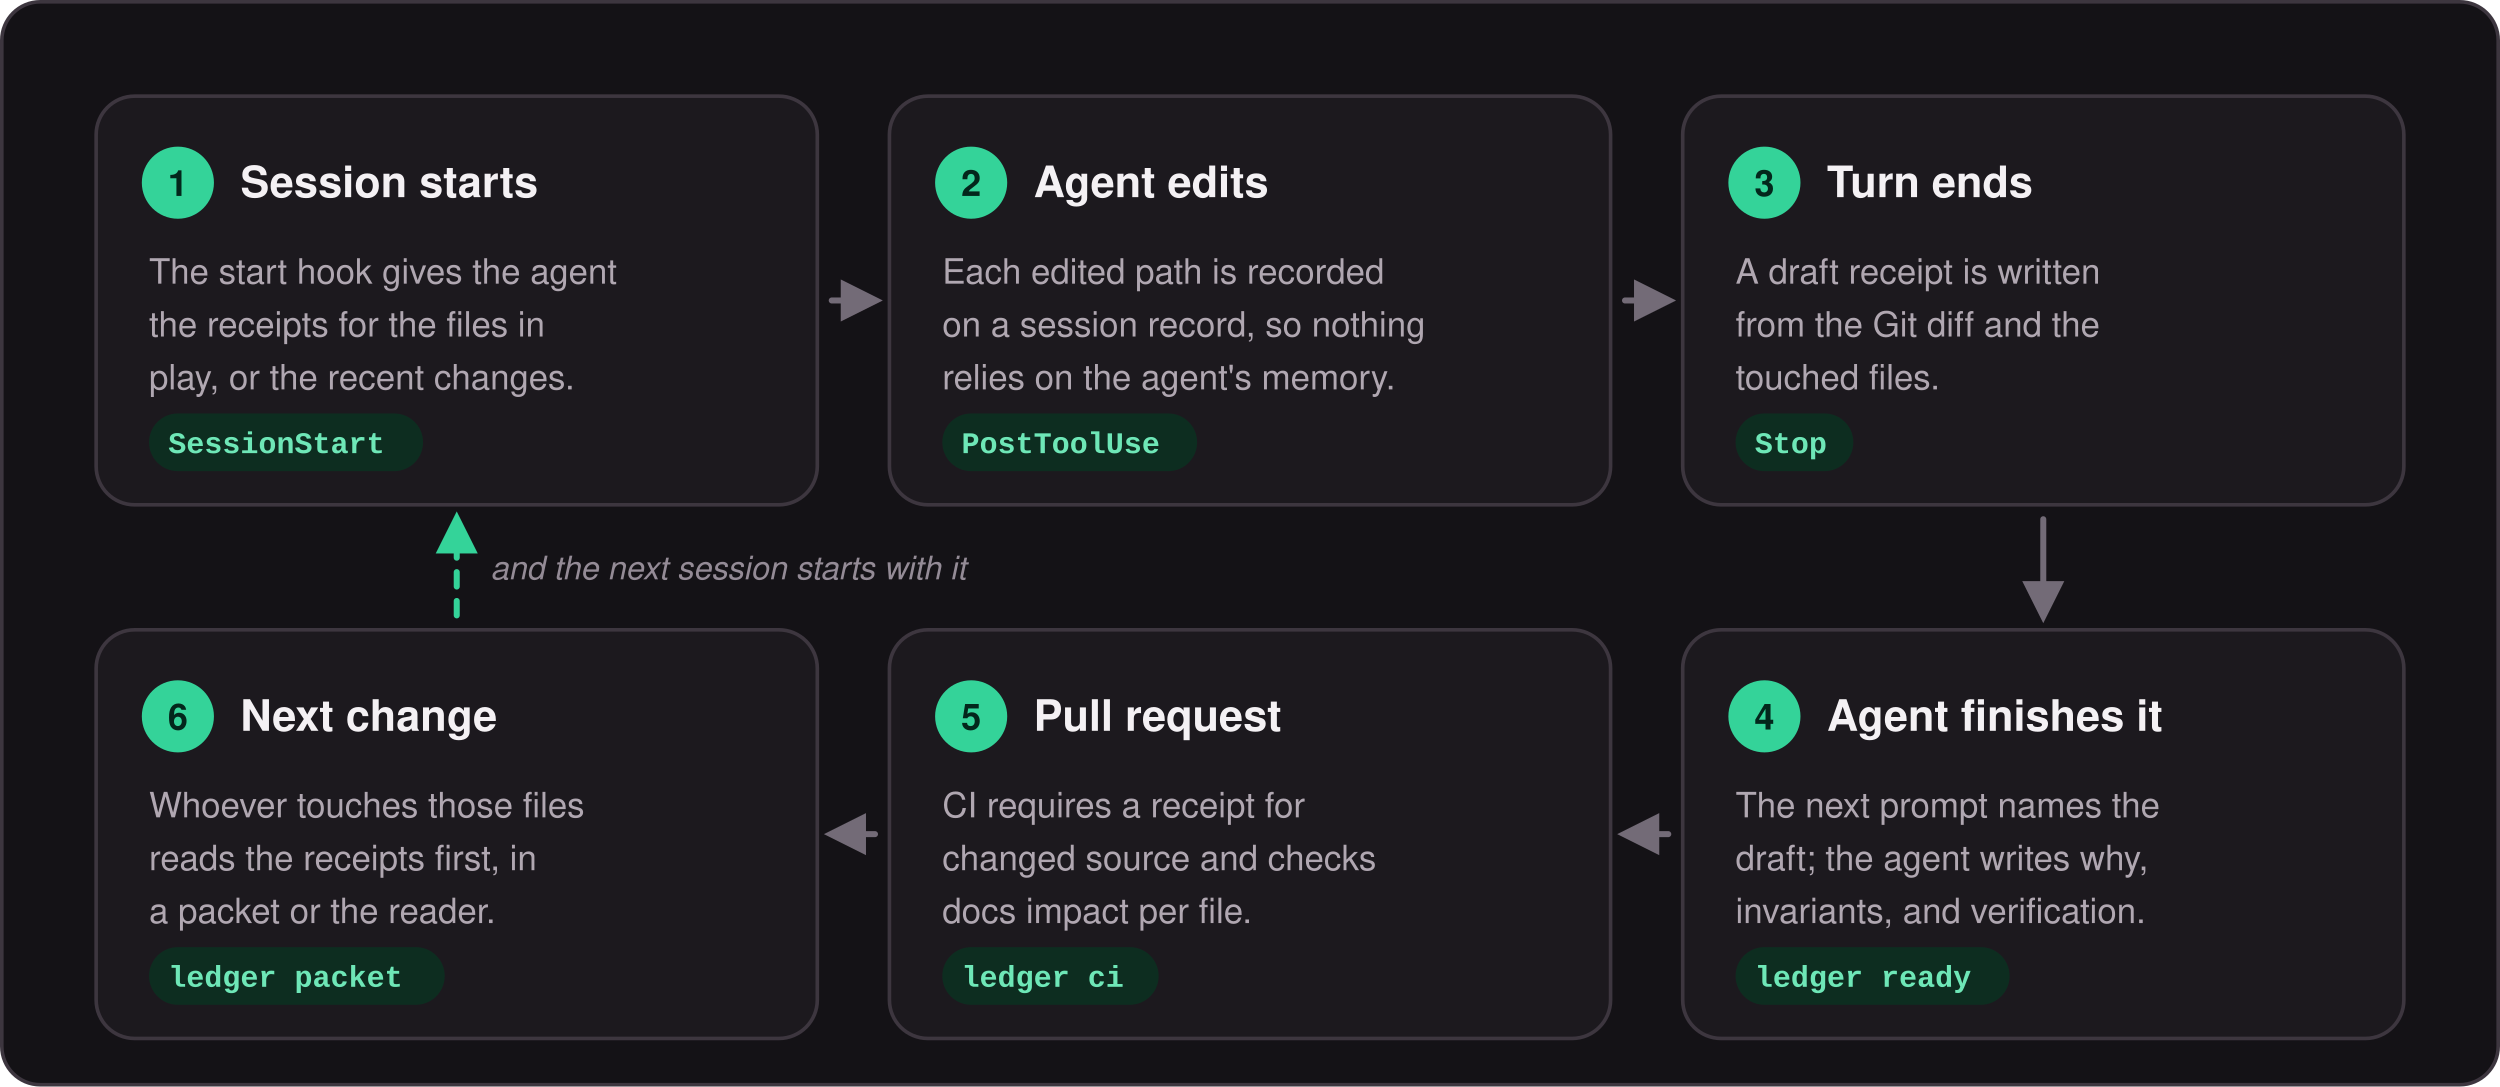
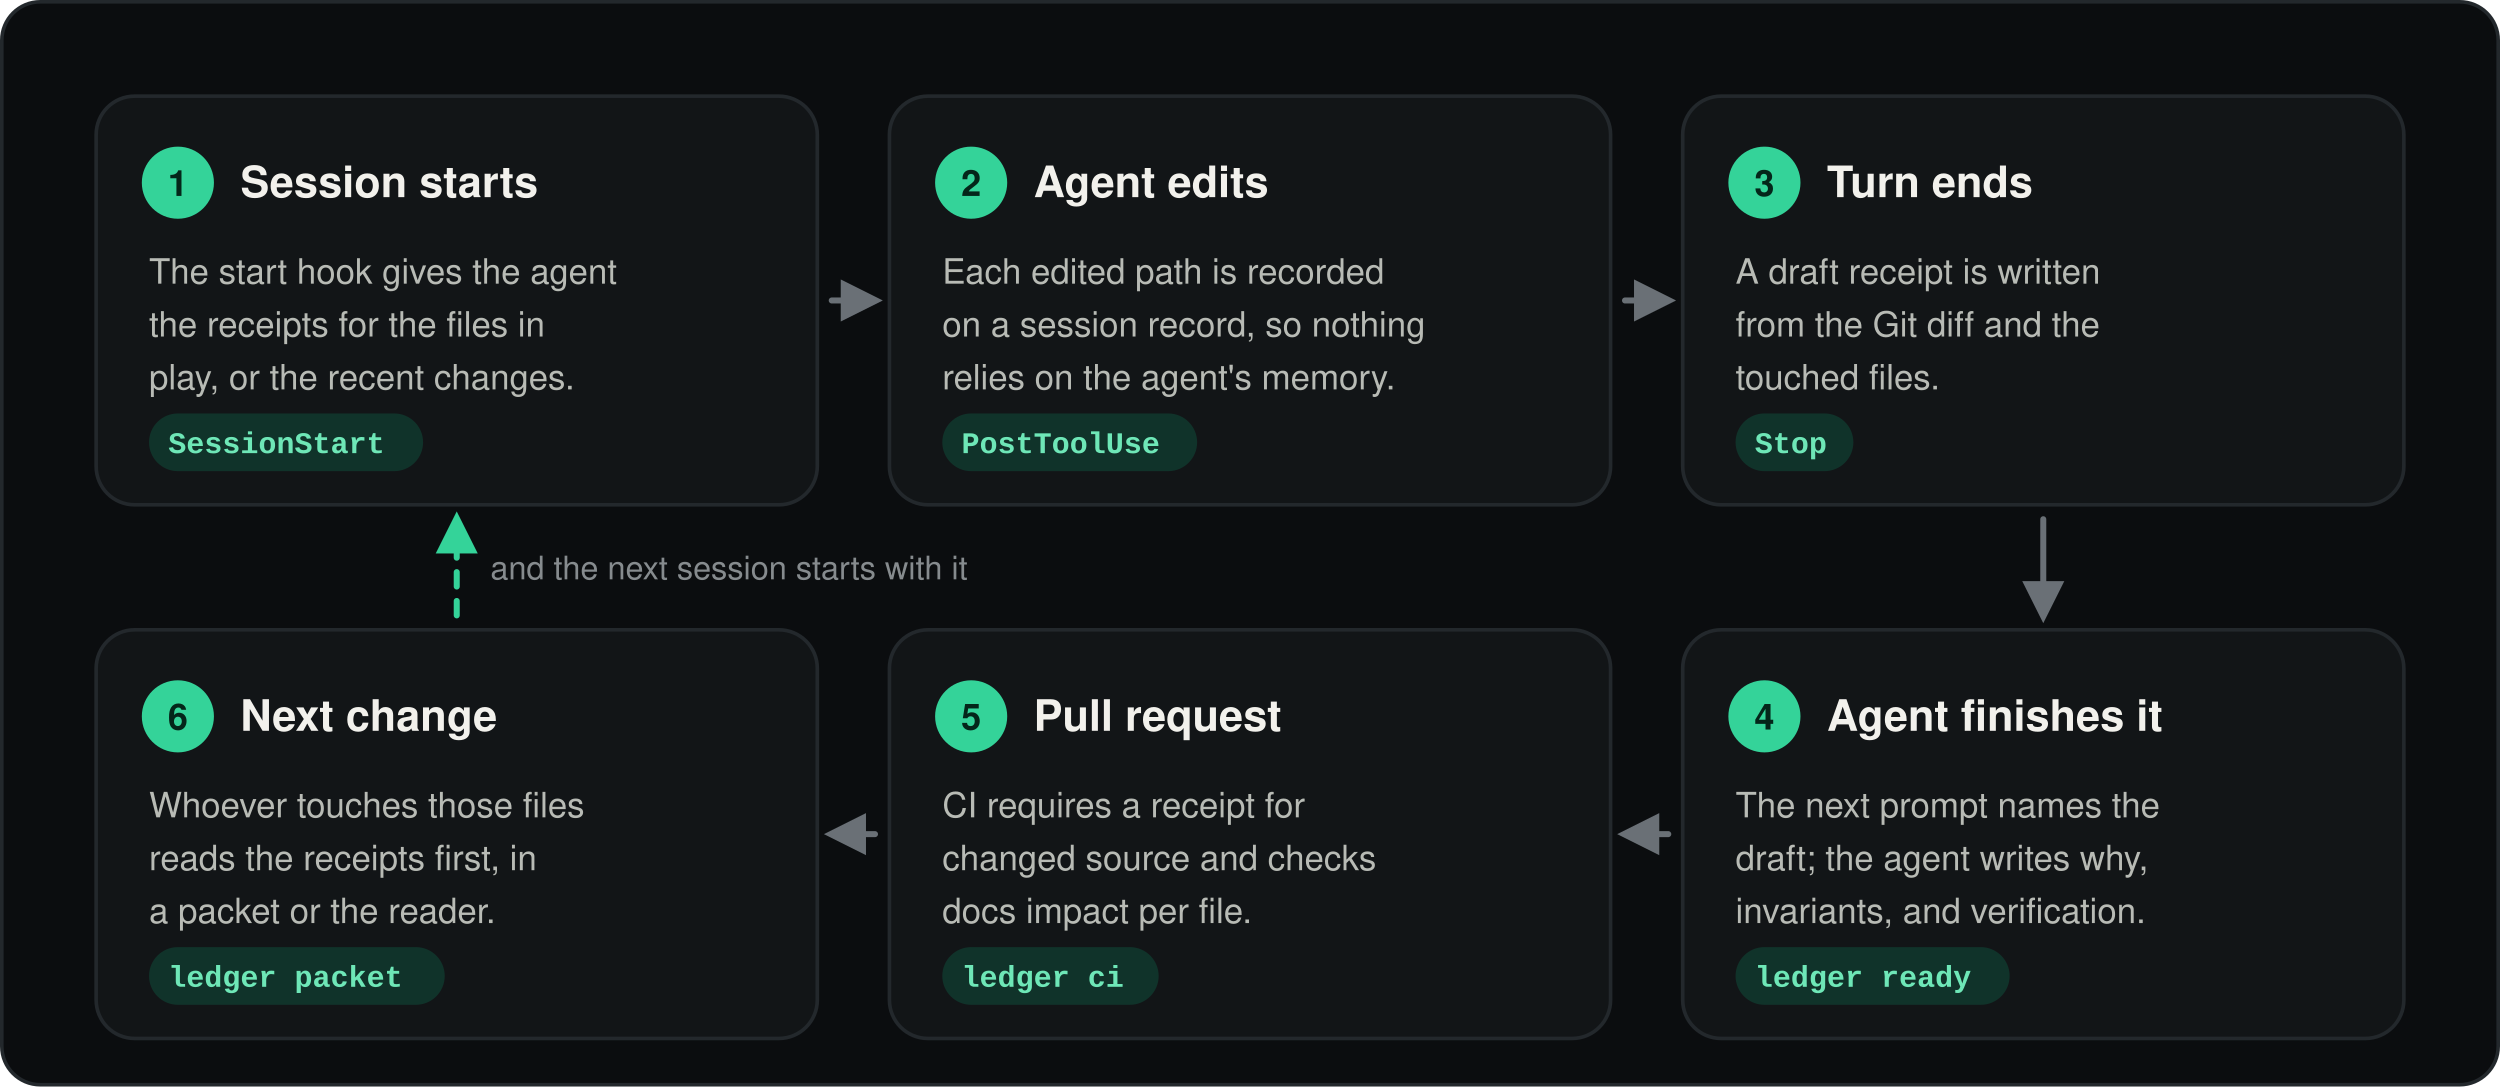
<svg xmlns="http://www.w3.org/2000/svg" width="1040" height="452" viewBox="0 0 1040 452" role="img" aria-label="The Ledger capture loop: session start, edits, draft receipt, the agent finishes it, pull request checks, and the next change reads the receipts.">
  <defs>
    <marker id="head" viewBox="0 0 10 10" refX="7" refY="5" markerWidth="7" markerHeight="7" orient="auto-start-reverse">
-       <path d="M 0 0 L 10 5 L 0 10 z" fill="#736b77" />
+       <path d="M 0 0 L 10 5 L 0 10 z" fill="#6a7076" />
    </marker>
    <marker id="loophead" viewBox="0 0 10 10" refX="7" refY="5" markerWidth="7" markerHeight="7" orient="auto-start-reverse">
      <path d="M 0 0 L 10 5 L 0 10 z" fill="#34d399" />
    </marker>
  </defs>
-   <rect x="0.75" y="0.75" width="1038.5" height="450.5" rx="16" fill="#141216" stroke="#3d363f" stroke-width="1.5" />
-   <rect x="40" y="40" width="300" height="170" rx="16" fill="#1c191e" stroke="#3d363f" stroke-width="1.5" />
+   <rect x="0.75" y="0.75" width="1038.5" height="450.5" rx="16" fill="#0b0d0f" stroke="#23282c" stroke-width="1.5" />
+   <rect x="40" y="40" width="300" height="170" rx="16" fill="#121517" stroke="#23282c" stroke-width="1.5" />
  <circle cx="74" cy="76" r="15" fill="#34d399" />
-   <text x="74" y="81.5" text-anchor="middle" font-family="ui-sans-serif, -apple-system, BlinkMacSystemFont, 'Segoe UI', Helvetica, Arial, sans-serif" font-size="15" font-weight="700" fill="#03271c">1</text>
-   <text x="100" y="82" font-family="ui-sans-serif, -apple-system, BlinkMacSystemFont, 'Segoe UI', Helvetica, Arial, sans-serif" font-size="18" font-weight="700" fill="#f4f1f4">Session starts</text>
-   <text x="62" y="118" font-family="ui-sans-serif, -apple-system, BlinkMacSystemFont, 'Segoe UI', Helvetica, Arial, sans-serif" font-size="14.5" fill="#b0a7b1">The start hook gives the agent</text>
-   <text x="62" y="140" font-family="ui-sans-serif, -apple-system, BlinkMacSystemFont, 'Segoe UI', Helvetica, Arial, sans-serif" font-size="14.5" fill="#b0a7b1">the receipts for the files in</text>
-   <text x="62" y="162" font-family="ui-sans-serif, -apple-system, BlinkMacSystemFont, 'Segoe UI', Helvetica, Arial, sans-serif" font-size="14.5" fill="#b0a7b1">play, or the recent changes.</text>
-   <rect x="62" y="172" width="114" height="24" rx="12" fill="#0d2d20" />
+   <text x="74" y="81.5" text-anchor="middle" font-family="ui-sans-serif, -apple-system, BlinkMacSystemFont, 'Segoe UI', Helvetica, Arial, sans-serif" font-size="15" font-weight="700" fill="#04261a">1</text>
+   <text x="100" y="82" font-family="ui-sans-serif, -apple-system, BlinkMacSystemFont, 'Segoe UI', Helvetica, Arial, sans-serif" font-size="18" font-weight="700" fill="#f2f1ec">Session starts</text>
+   <text x="62" y="118" font-family="ui-sans-serif, -apple-system, BlinkMacSystemFont, 'Segoe UI', Helvetica, Arial, sans-serif" font-size="14.5" fill="#b8bbb5">The start hook gives the agent</text>
+   <text x="62" y="140" font-family="ui-sans-serif, -apple-system, BlinkMacSystemFont, 'Segoe UI', Helvetica, Arial, sans-serif" font-size="14.5" fill="#b8bbb5">the receipts for the files in</text>
+   <text x="62" y="162" font-family="ui-sans-serif, -apple-system, BlinkMacSystemFont, 'Segoe UI', Helvetica, Arial, sans-serif" font-size="14.5" fill="#b8bbb5">play, or the recent changes.</text>
+   <rect x="62" y="172" width="114" height="24" rx="12" fill="#10332a" />
  <text x="70" y="188.5" font-family="ui-monospace, SFMono-Regular, 'SF Mono', Menlo, Consolas, 'Liberation Mono', monospace" font-size="12.5" font-weight="600" fill="#6ee7b7">SessionStart</text>
-   <rect x="370" y="40" width="300" height="170" rx="16" fill="#1c191e" stroke="#3d363f" stroke-width="1.5" />
+   <rect x="370" y="40" width="300" height="170" rx="16" fill="#121517" stroke="#23282c" stroke-width="1.5" />
  <circle cx="404" cy="76" r="15" fill="#34d399" />
-   <text x="404" y="81.5" text-anchor="middle" font-family="ui-sans-serif, -apple-system, BlinkMacSystemFont, 'Segoe UI', Helvetica, Arial, sans-serif" font-size="15" font-weight="700" fill="#03271c">2</text>
-   <text x="430" y="82" font-family="ui-sans-serif, -apple-system, BlinkMacSystemFont, 'Segoe UI', Helvetica, Arial, sans-serif" font-size="18" font-weight="700" fill="#f4f1f4">Agent edits</text>
-   <text x="392" y="118" font-family="ui-sans-serif, -apple-system, BlinkMacSystemFont, 'Segoe UI', Helvetica, Arial, sans-serif" font-size="14.5" fill="#b0a7b1">Each edited path is recorded</text>
-   <text x="392" y="140" font-family="ui-sans-serif, -apple-system, BlinkMacSystemFont, 'Segoe UI', Helvetica, Arial, sans-serif" font-size="14.5" fill="#b0a7b1">on a session record, so nothing</text>
-   <text x="392" y="162" font-family="ui-sans-serif, -apple-system, BlinkMacSystemFont, 'Segoe UI', Helvetica, Arial, sans-serif" font-size="14.5" fill="#b0a7b1">relies on the agent's memory.</text>
-   <rect x="392" y="172" width="106" height="24" rx="12" fill="#0d2d20" />
+   <text x="404" y="81.5" text-anchor="middle" font-family="ui-sans-serif, -apple-system, BlinkMacSystemFont, 'Segoe UI', Helvetica, Arial, sans-serif" font-size="15" font-weight="700" fill="#04261a">2</text>
+   <text x="430" y="82" font-family="ui-sans-serif, -apple-system, BlinkMacSystemFont, 'Segoe UI', Helvetica, Arial, sans-serif" font-size="18" font-weight="700" fill="#f2f1ec">Agent edits</text>
+   <text x="392" y="118" font-family="ui-sans-serif, -apple-system, BlinkMacSystemFont, 'Segoe UI', Helvetica, Arial, sans-serif" font-size="14.5" fill="#b8bbb5">Each edited path is recorded</text>
+   <text x="392" y="140" font-family="ui-sans-serif, -apple-system, BlinkMacSystemFont, 'Segoe UI', Helvetica, Arial, sans-serif" font-size="14.5" fill="#b8bbb5">on a session record, so nothing</text>
+   <text x="392" y="162" font-family="ui-sans-serif, -apple-system, BlinkMacSystemFont, 'Segoe UI', Helvetica, Arial, sans-serif" font-size="14.5" fill="#b8bbb5">relies on the agent's memory.</text>
+   <rect x="392" y="172" width="106" height="24" rx="12" fill="#10332a" />
  <text x="400" y="188.5" font-family="ui-monospace, SFMono-Regular, 'SF Mono', Menlo, Consolas, 'Liberation Mono', monospace" font-size="12.5" font-weight="600" fill="#6ee7b7">PostToolUse</text>
-   <rect x="700" y="40" width="300" height="170" rx="16" fill="#1c191e" stroke="#3d363f" stroke-width="1.5" />
+   <rect x="700" y="40" width="300" height="170" rx="16" fill="#121517" stroke="#23282c" stroke-width="1.5" />
  <circle cx="734" cy="76" r="15" fill="#34d399" />
-   <text x="734" y="81.5" text-anchor="middle" font-family="ui-sans-serif, -apple-system, BlinkMacSystemFont, 'Segoe UI', Helvetica, Arial, sans-serif" font-size="15" font-weight="700" fill="#03271c">3</text>
-   <text x="760" y="82" font-family="ui-sans-serif, -apple-system, BlinkMacSystemFont, 'Segoe UI', Helvetica, Arial, sans-serif" font-size="18" font-weight="700" fill="#f4f1f4">Turn ends</text>
-   <text x="722" y="118" font-family="ui-sans-serif, -apple-system, BlinkMacSystemFont, 'Segoe UI', Helvetica, Arial, sans-serif" font-size="14.5" fill="#b0a7b1">A draft receipt is written</text>
-   <text x="722" y="140" font-family="ui-sans-serif, -apple-system, BlinkMacSystemFont, 'Segoe UI', Helvetica, Arial, sans-serif" font-size="14.5" fill="#b0a7b1">from the Git diff and the</text>
-   <text x="722" y="162" font-family="ui-sans-serif, -apple-system, BlinkMacSystemFont, 'Segoe UI', Helvetica, Arial, sans-serif" font-size="14.5" fill="#b0a7b1">touched files.</text>
-   <rect x="722" y="172" width="49" height="24" rx="12" fill="#0d2d20" />
+   <text x="734" y="81.5" text-anchor="middle" font-family="ui-sans-serif, -apple-system, BlinkMacSystemFont, 'Segoe UI', Helvetica, Arial, sans-serif" font-size="15" font-weight="700" fill="#04261a">3</text>
+   <text x="760" y="82" font-family="ui-sans-serif, -apple-system, BlinkMacSystemFont, 'Segoe UI', Helvetica, Arial, sans-serif" font-size="18" font-weight="700" fill="#f2f1ec">Turn ends</text>
+   <text x="722" y="118" font-family="ui-sans-serif, -apple-system, BlinkMacSystemFont, 'Segoe UI', Helvetica, Arial, sans-serif" font-size="14.5" fill="#b8bbb5">A draft receipt is written</text>
+   <text x="722" y="140" font-family="ui-sans-serif, -apple-system, BlinkMacSystemFont, 'Segoe UI', Helvetica, Arial, sans-serif" font-size="14.5" fill="#b8bbb5">from the Git diff and the</text>
+   <text x="722" y="162" font-family="ui-sans-serif, -apple-system, BlinkMacSystemFont, 'Segoe UI', Helvetica, Arial, sans-serif" font-size="14.5" fill="#b8bbb5">touched files.</text>
+   <rect x="722" y="172" width="49" height="24" rx="12" fill="#10332a" />
  <text x="730" y="188.5" font-family="ui-monospace, SFMono-Regular, 'SF Mono', Menlo, Consolas, 'Liberation Mono', monospace" font-size="12.5" font-weight="600" fill="#6ee7b7">Stop</text>
-   <rect x="700" y="262" width="300" height="170" rx="16" fill="#1c191e" stroke="#3d363f" stroke-width="1.5" />
+   <rect x="700" y="262" width="300" height="170" rx="16" fill="#121517" stroke="#23282c" stroke-width="1.5" />
  <circle cx="734" cy="298" r="15" fill="#34d399" />
-   <text x="734" y="303.5" text-anchor="middle" font-family="ui-sans-serif, -apple-system, BlinkMacSystemFont, 'Segoe UI', Helvetica, Arial, sans-serif" font-size="15" font-weight="700" fill="#03271c">4</text>
-   <text x="760" y="304" font-family="ui-sans-serif, -apple-system, BlinkMacSystemFont, 'Segoe UI', Helvetica, Arial, sans-serif" font-size="18" font-weight="700" fill="#f4f1f4">Agent finishes it</text>
-   <text x="722" y="340" font-family="ui-sans-serif, -apple-system, BlinkMacSystemFont, 'Segoe UI', Helvetica, Arial, sans-serif" font-size="14.5" fill="#b0a7b1">The next prompt names the</text>
-   <text x="722" y="362" font-family="ui-sans-serif, -apple-system, BlinkMacSystemFont, 'Segoe UI', Helvetica, Arial, sans-serif" font-size="14.5" fill="#b0a7b1">draft; the agent writes why,</text>
-   <text x="722" y="384" font-family="ui-sans-serif, -apple-system, BlinkMacSystemFont, 'Segoe UI', Helvetica, Arial, sans-serif" font-size="14.5" fill="#b0a7b1">invariants, and verification.</text>
-   <rect x="722" y="394" width="114" height="24" rx="12" fill="#0d2d20" />
+   <text x="734" y="303.5" text-anchor="middle" font-family="ui-sans-serif, -apple-system, BlinkMacSystemFont, 'Segoe UI', Helvetica, Arial, sans-serif" font-size="15" font-weight="700" fill="#04261a">4</text>
+   <text x="760" y="304" font-family="ui-sans-serif, -apple-system, BlinkMacSystemFont, 'Segoe UI', Helvetica, Arial, sans-serif" font-size="18" font-weight="700" fill="#f2f1ec">Agent finishes it</text>
+   <text x="722" y="340" font-family="ui-sans-serif, -apple-system, BlinkMacSystemFont, 'Segoe UI', Helvetica, Arial, sans-serif" font-size="14.5" fill="#b8bbb5">The next prompt names the</text>
+   <text x="722" y="362" font-family="ui-sans-serif, -apple-system, BlinkMacSystemFont, 'Segoe UI', Helvetica, Arial, sans-serif" font-size="14.5" fill="#b8bbb5">draft; the agent writes why,</text>
+   <text x="722" y="384" font-family="ui-sans-serif, -apple-system, BlinkMacSystemFont, 'Segoe UI', Helvetica, Arial, sans-serif" font-size="14.5" fill="#b8bbb5">invariants, and verification.</text>
+   <rect x="722" y="394" width="114" height="24" rx="12" fill="#10332a" />
  <text x="730" y="410.5" font-family="ui-monospace, SFMono-Regular, 'SF Mono', Menlo, Consolas, 'Liberation Mono', monospace" font-size="12.5" font-weight="600" fill="#6ee7b7">ledger ready</text>
-   <rect x="370" y="262" width="300" height="170" rx="16" fill="#1c191e" stroke="#3d363f" stroke-width="1.5" />
+   <rect x="370" y="262" width="300" height="170" rx="16" fill="#121517" stroke="#23282c" stroke-width="1.5" />
  <circle cx="404" cy="298" r="15" fill="#34d399" />
-   <text x="404" y="303.5" text-anchor="middle" font-family="ui-sans-serif, -apple-system, BlinkMacSystemFont, 'Segoe UI', Helvetica, Arial, sans-serif" font-size="15" font-weight="700" fill="#03271c">5</text>
-   <text x="430" y="304" font-family="ui-sans-serif, -apple-system, BlinkMacSystemFont, 'Segoe UI', Helvetica, Arial, sans-serif" font-size="18" font-weight="700" fill="#f4f1f4">Pull request</text>
-   <text x="392" y="340" font-family="ui-sans-serif, -apple-system, BlinkMacSystemFont, 'Segoe UI', Helvetica, Arial, sans-serif" font-size="14.5" fill="#b0a7b1">CI requires a receipt for</text>
-   <text x="392" y="362" font-family="ui-sans-serif, -apple-system, BlinkMacSystemFont, 'Segoe UI', Helvetica, Arial, sans-serif" font-size="14.5" fill="#b0a7b1">changed source and checks</text>
-   <text x="392" y="384" font-family="ui-sans-serif, -apple-system, BlinkMacSystemFont, 'Segoe UI', Helvetica, Arial, sans-serif" font-size="14.5" fill="#b0a7b1">docs impact per file.</text>
-   <rect x="392" y="394" width="90" height="24" rx="12" fill="#0d2d20" />
+   <text x="404" y="303.5" text-anchor="middle" font-family="ui-sans-serif, -apple-system, BlinkMacSystemFont, 'Segoe UI', Helvetica, Arial, sans-serif" font-size="15" font-weight="700" fill="#04261a">5</text>
+   <text x="430" y="304" font-family="ui-sans-serif, -apple-system, BlinkMacSystemFont, 'Segoe UI', Helvetica, Arial, sans-serif" font-size="18" font-weight="700" fill="#f2f1ec">Pull request</text>
+   <text x="392" y="340" font-family="ui-sans-serif, -apple-system, BlinkMacSystemFont, 'Segoe UI', Helvetica, Arial, sans-serif" font-size="14.5" fill="#b8bbb5">CI requires a receipt for</text>
+   <text x="392" y="362" font-family="ui-sans-serif, -apple-system, BlinkMacSystemFont, 'Segoe UI', Helvetica, Arial, sans-serif" font-size="14.5" fill="#b8bbb5">changed source and checks</text>
+   <text x="392" y="384" font-family="ui-sans-serif, -apple-system, BlinkMacSystemFont, 'Segoe UI', Helvetica, Arial, sans-serif" font-size="14.5" fill="#b8bbb5">docs impact per file.</text>
+   <rect x="392" y="394" width="90" height="24" rx="12" fill="#10332a" />
  <text x="400" y="410.5" font-family="ui-monospace, SFMono-Regular, 'SF Mono', Menlo, Consolas, 'Liberation Mono', monospace" font-size="12.5" font-weight="600" fill="#6ee7b7">ledger ci</text>
-   <rect x="40" y="262" width="300" height="170" rx="16" fill="#1c191e" stroke="#3d363f" stroke-width="1.5" />
+   <rect x="40" y="262" width="300" height="170" rx="16" fill="#121517" stroke="#23282c" stroke-width="1.5" />
  <circle cx="74" cy="298" r="15" fill="#34d399" />
-   <text x="74" y="303.5" text-anchor="middle" font-family="ui-sans-serif, -apple-system, BlinkMacSystemFont, 'Segoe UI', Helvetica, Arial, sans-serif" font-size="15" font-weight="700" fill="#03271c">6</text>
-   <text x="100" y="304" font-family="ui-sans-serif, -apple-system, BlinkMacSystemFont, 'Segoe UI', Helvetica, Arial, sans-serif" font-size="18" font-weight="700" fill="#f4f1f4">Next change</text>
-   <text x="62" y="340" font-family="ui-sans-serif, -apple-system, BlinkMacSystemFont, 'Segoe UI', Helvetica, Arial, sans-serif" font-size="14.5" fill="#b0a7b1">Whoever touches those files</text>
-   <text x="62" y="362" font-family="ui-sans-serif, -apple-system, BlinkMacSystemFont, 'Segoe UI', Helvetica, Arial, sans-serif" font-size="14.5" fill="#b0a7b1">reads the receipts first, in</text>
-   <text x="62" y="384" font-family="ui-sans-serif, -apple-system, BlinkMacSystemFont, 'Segoe UI', Helvetica, Arial, sans-serif" font-size="14.5" fill="#b0a7b1">a packet or the reader.</text>
-   <rect x="62" y="394" width="123" height="24" rx="12" fill="#0d2d20" />
+   <text x="74" y="303.5" text-anchor="middle" font-family="ui-sans-serif, -apple-system, BlinkMacSystemFont, 'Segoe UI', Helvetica, Arial, sans-serif" font-size="15" font-weight="700" fill="#04261a">6</text>
+   <text x="100" y="304" font-family="ui-sans-serif, -apple-system, BlinkMacSystemFont, 'Segoe UI', Helvetica, Arial, sans-serif" font-size="18" font-weight="700" fill="#f2f1ec">Next change</text>
+   <text x="62" y="340" font-family="ui-sans-serif, -apple-system, BlinkMacSystemFont, 'Segoe UI', Helvetica, Arial, sans-serif" font-size="14.5" fill="#b8bbb5">Whoever touches those files</text>
+   <text x="62" y="362" font-family="ui-sans-serif, -apple-system, BlinkMacSystemFont, 'Segoe UI', Helvetica, Arial, sans-serif" font-size="14.5" fill="#b8bbb5">reads the receipts first, in</text>
+   <text x="62" y="384" font-family="ui-sans-serif, -apple-system, BlinkMacSystemFont, 'Segoe UI', Helvetica, Arial, sans-serif" font-size="14.5" fill="#b8bbb5">a packet or the reader.</text>
+   <rect x="62" y="394" width="123" height="24" rx="12" fill="#10332a" />
  <text x="70" y="410.5" font-family="ui-monospace, SFMono-Regular, 'SF Mono', Menlo, Consolas, 'Liberation Mono', monospace" font-size="12.5" font-weight="600" fill="#6ee7b7">ledger packet</text>
-   <line x1="346" y1="125" x2="362" y2="125" stroke="#736b77" stroke-width="2.5" stroke-linecap="round" marker-end="url(#head)" />
-   <line x1="676" y1="125" x2="692" y2="125" stroke="#736b77" stroke-width="2.5" stroke-linecap="round" marker-end="url(#head)" />
-   <line x1="850" y1="216" x2="850" y2="254" stroke="#736b77" stroke-width="2.5" stroke-linecap="round" marker-end="url(#head)" />
-   <line x1="694" y1="347" x2="678" y2="347" stroke="#736b77" stroke-width="2.5" stroke-linecap="round" marker-end="url(#head)" />
-   <line x1="364" y1="347" x2="348" y2="347" stroke="#736b77" stroke-width="2.5" stroke-linecap="round" marker-end="url(#head)" />
+   <line x1="346" y1="125" x2="362" y2="125" stroke="#6a7076" stroke-width="2.5" stroke-linecap="round" marker-end="url(#head)" />
+   <line x1="676" y1="125" x2="692" y2="125" stroke="#6a7076" stroke-width="2.5" stroke-linecap="round" marker-end="url(#head)" />
+   <line x1="850" y1="216" x2="850" y2="254" stroke="#6a7076" stroke-width="2.5" stroke-linecap="round" marker-end="url(#head)" />
+   <line x1="694" y1="347" x2="678" y2="347" stroke="#6a7076" stroke-width="2.5" stroke-linecap="round" marker-end="url(#head)" />
+   <line x1="364" y1="347" x2="348" y2="347" stroke="#6a7076" stroke-width="2.5" stroke-linecap="round" marker-end="url(#head)" />
  <path d="M 190 256 L 190 218" fill="none" stroke="#34d399" stroke-width="2.5" stroke-dasharray="6 6" stroke-linecap="round" marker-end="url(#loophead)" />
-   <text x="204" y="241" font-family="ui-sans-serif, -apple-system, BlinkMacSystemFont, 'Segoe UI', Helvetica, Arial, sans-serif" font-size="13.5" font-style="italic" fill="#948b96">and the next session starts with it</text>
+   <text x="204" y="241" font-family="ui-sans-serif, -apple-system, BlinkMacSystemFont, 'Segoe UI', Helvetica, Arial, sans-serif" font-size="13.5" fill="#868b8e">and the next session starts with it</text>
</svg>
